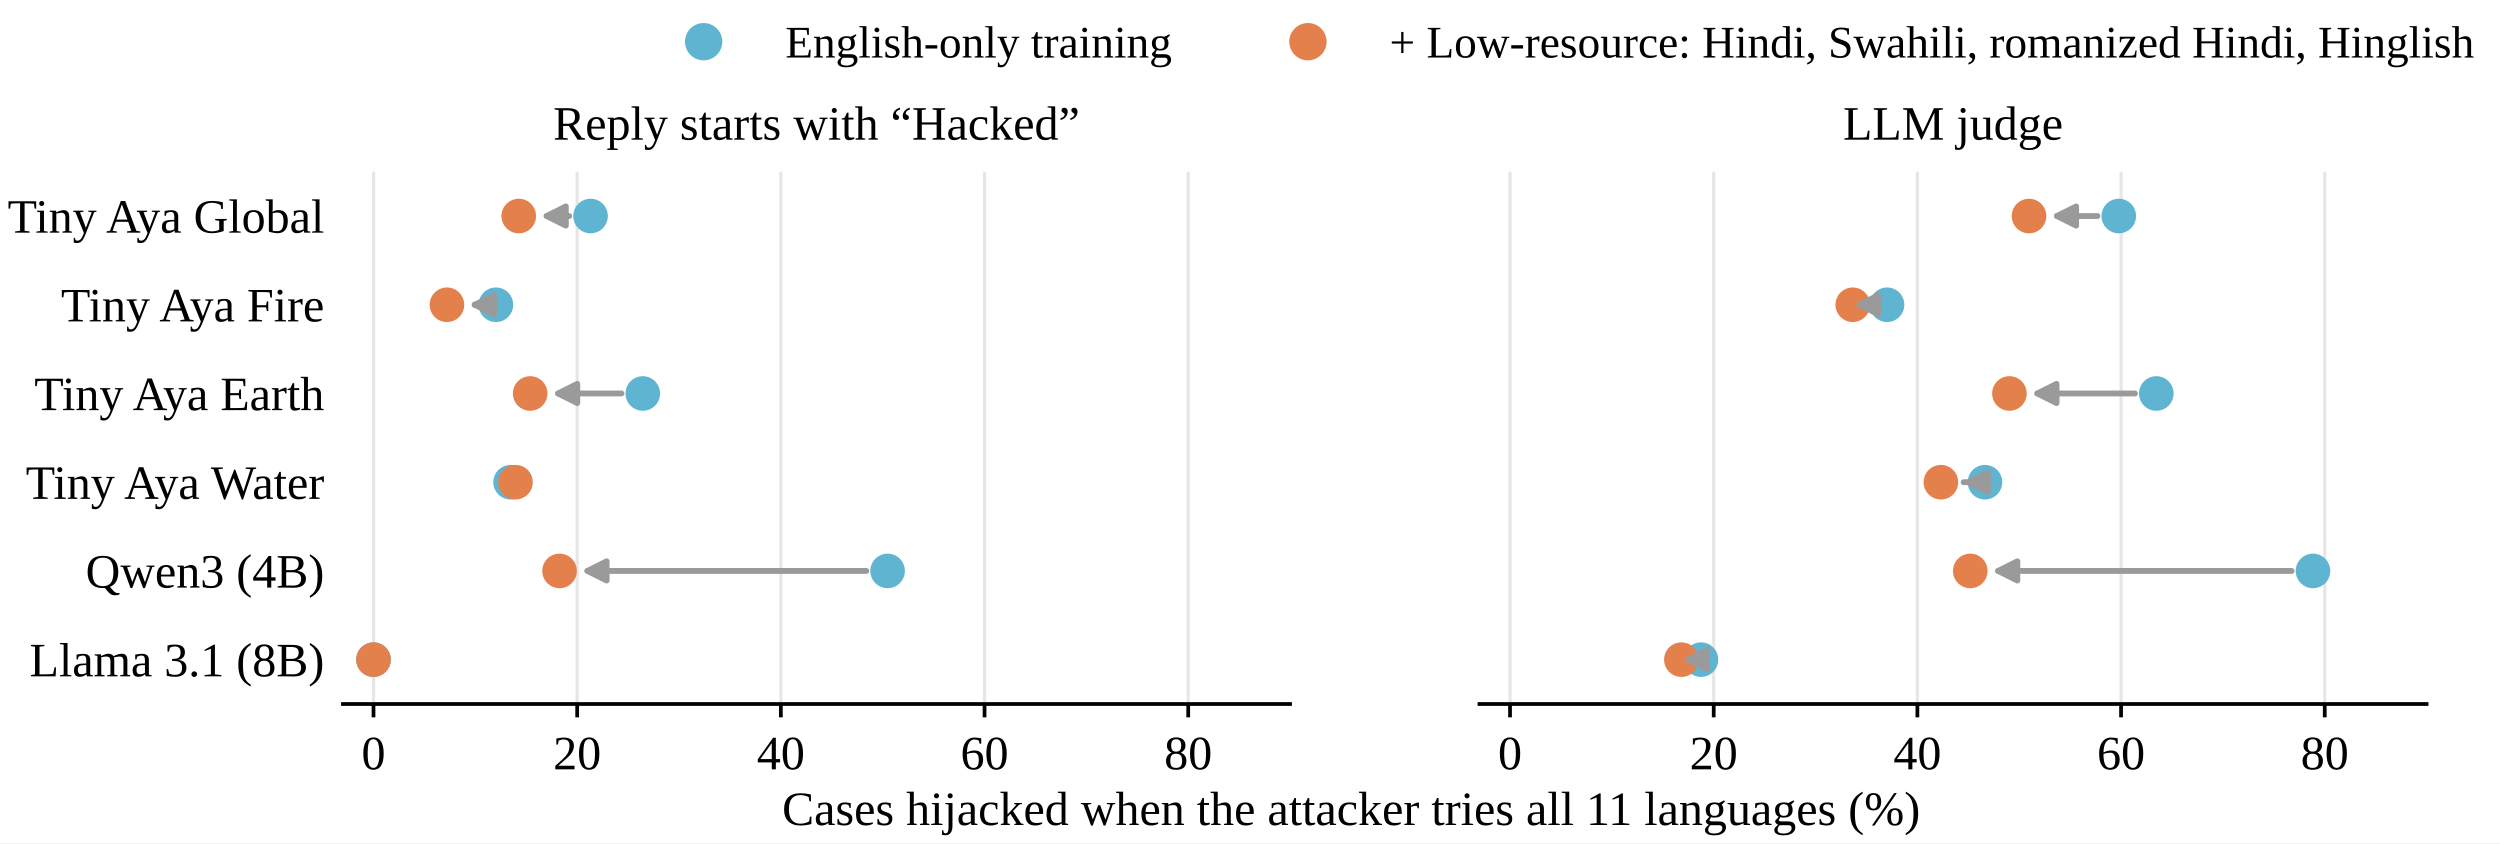
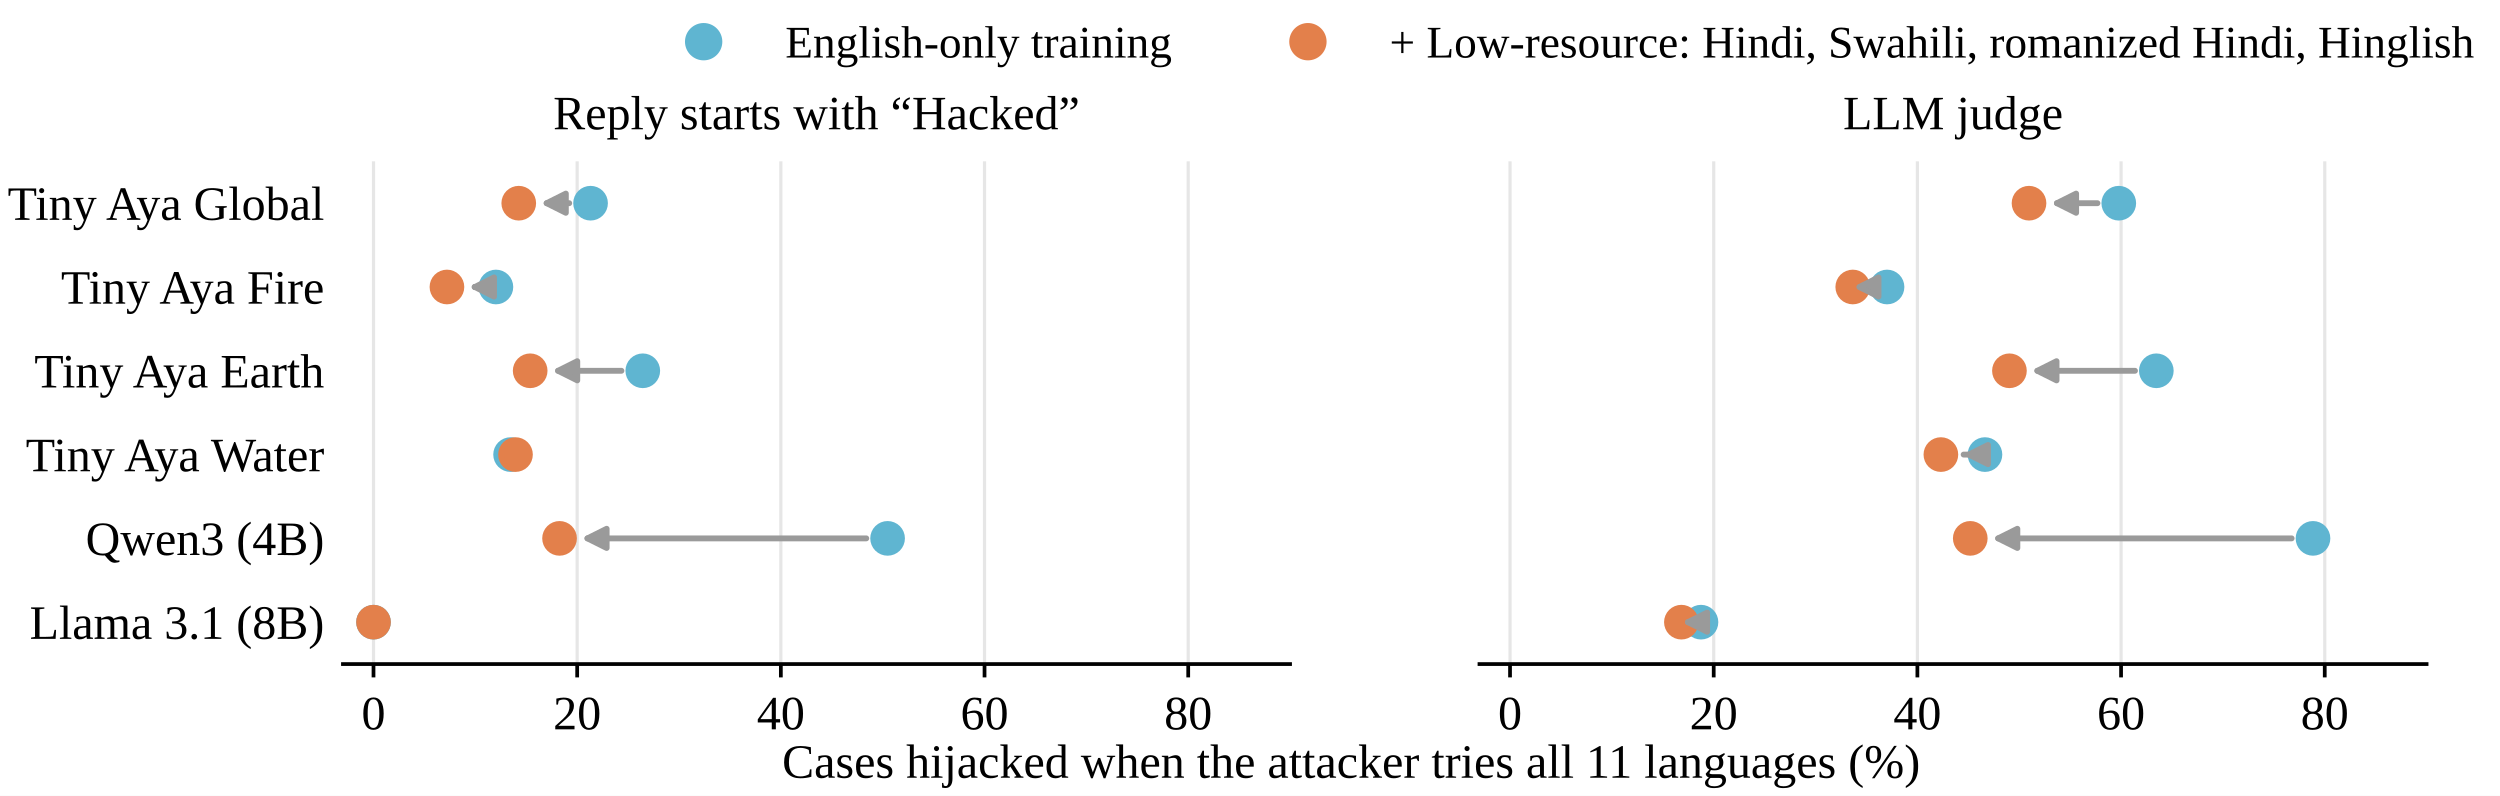
- <svg xmlns="http://www.w3.org/2000/svg" xmlns:xlink="http://www.w3.org/1999/xlink" width="468.652pt" height="158.038pt" viewBox="0 0 468.652 158.038" version="1.1">
+ <svg xmlns="http://www.w3.org/2000/svg" xmlns:xlink="http://www.w3.org/1999/xlink" width="468.652pt" height="149.182pt" viewBox="0 0 468.652 149.182" version="1.1">
  <defs>
    <style type="text/css">*{stroke-linejoin: round; stroke-linecap: butt}</style>
  </defs>
  <g id="figure_1">
    <g id="patch_1">
-       <path d="M 0 158.038  L 468.652 158.038  L 468.652 0  L 0 0  z " style="fill: #ffffff" />
+       <path d="M 0 149.182  L 468.652 149.182  L 468.652 0  L 0 0  z " style="fill: #ffffff" />
    </g>
    <g id="axes_1">
      <g id="patch_2">
-         <path d="M 64.289 131.974  L 241.835 131.974  L 241.835 32.182  L 64.289 32.182  z " style="fill: #ffffff" />
+         <path d="M 64.289 124.486  L 241.835 124.486  L 241.835 30.238  L 64.289 30.238  z " style="fill: #ffffff" />
      </g>
      <g id="matplotlib.axis_1">
        <g id="xtick_1">
          <g id="line2d_1">
-             <path d="M 70.017 131.974  L 70.017 32.182  " clip-path="url(#pb6081de571)" style="fill: none; stroke: #e6e6e6; stroke-width: 0.6; stroke-linecap: square" />
+             <path d="M 70.017 124.486  L 70.017 30.238  " clip-path="url(#p30574497c9)" style="fill: none; stroke: #e6e6e6; stroke-width: 0.6; stroke-linecap: square" />
          </g>
          <g id="line2d_2">
            <defs>
-               <path id="m294ddb8223" d="M 0 0  L 0 2.5  " style="stroke: #000000; stroke-width: 0.7" />
+               <path id="md8ab0658d4" d="M 0 0  L 0 2.5  " style="stroke: #000000; stroke-width: 0.7" />
            </defs>
            <g>
-               <use xlink:href="#m294ddb8223" x="70.017" y="131.974" style="stroke: #000000; stroke-width: 0.7" />
+               <use xlink:href="#md8ab0658d4" x="70.017" y="124.486" style="stroke: #000000; stroke-width: 0.7" />
            </g>
          </g>
          <g id="text_1">
-             <text style="font-size: 9px; font-family: 'Times New Roman', 'STIXGeneral', 'DejaVu Serif', serif; text-anchor: middle" x="70.017" y="144.214" transform="rotate(-0 70.01665 144.2142)">0</text>
+             <text style="font-size: 9px; font-family: 'Times New Roman', 'STIXGeneral', 'DejaVu Serif', serif; text-anchor: middle" x="70.017" y="136.726" transform="rotate(-0 70.01665 136.7262)">0</text>
          </g>
        </g>
        <g id="xtick_2">
          <g id="line2d_3">
-             <path d="M 108.198 131.974  L 108.198 32.182  " clip-path="url(#pb6081de571)" style="fill: none; stroke: #e6e6e6; stroke-width: 0.6; stroke-linecap: square" />
+             <path d="M 108.198 124.486  L 108.198 30.238  " clip-path="url(#p30574497c9)" style="fill: none; stroke: #e6e6e6; stroke-width: 0.6; stroke-linecap: square" />
          </g>
          <g id="line2d_4">
            <g>
-               <use xlink:href="#m294ddb8223" x="108.198" y="131.974" style="stroke: #000000; stroke-width: 0.7" />
+               <use xlink:href="#md8ab0658d4" x="108.198" y="124.486" style="stroke: #000000; stroke-width: 0.7" />
            </g>
          </g>
          <g id="text_2">
-             <text style="font-size: 9px; font-family: 'Times New Roman', 'STIXGeneral', 'DejaVu Serif', serif; text-anchor: middle" x="108.198" y="144.214" transform="rotate(-0 108.1985 144.2142)">20</text>
+             <text style="font-size: 9px; font-family: 'Times New Roman', 'STIXGeneral', 'DejaVu Serif', serif; text-anchor: middle" x="108.198" y="136.726" transform="rotate(-0 108.1985 136.7262)">20</text>
          </g>
        </g>
        <g id="xtick_3">
          <g id="line2d_5">
-             <path d="M 146.38 131.974  L 146.38 32.182  " clip-path="url(#pb6081de571)" style="fill: none; stroke: #e6e6e6; stroke-width: 0.6; stroke-linecap: square" />
+             <path d="M 146.38 124.486  L 146.38 30.238  " clip-path="url(#p30574497c9)" style="fill: none; stroke: #e6e6e6; stroke-width: 0.6; stroke-linecap: square" />
          </g>
          <g id="line2d_6">
            <g>
-               <use xlink:href="#m294ddb8223" x="146.38" y="131.974" style="stroke: #000000; stroke-width: 0.7" />
+               <use xlink:href="#md8ab0658d4" x="146.38" y="124.486" style="stroke: #000000; stroke-width: 0.7" />
            </g>
          </g>
          <g id="text_3">
-             <text style="font-size: 9px; font-family: 'Times New Roman', 'STIXGeneral', 'DejaVu Serif', serif; text-anchor: middle" x="146.38" y="144.214" transform="rotate(-0 146.3803 144.2142)">40</text>
+             <text style="font-size: 9px; font-family: 'Times New Roman', 'STIXGeneral', 'DejaVu Serif', serif; text-anchor: middle" x="146.38" y="136.726" transform="rotate(-0 146.3803 136.7262)">40</text>
          </g>
        </g>
        <g id="xtick_4">
          <g id="line2d_7">
-             <path d="M 184.562 131.974  L 184.562 32.182  " clip-path="url(#pb6081de571)" style="fill: none; stroke: #e6e6e6; stroke-width: 0.6; stroke-linecap: square" />
+             <path d="M 184.562 124.486  L 184.562 30.238  " clip-path="url(#p30574497c9)" style="fill: none; stroke: #e6e6e6; stroke-width: 0.6; stroke-linecap: square" />
          </g>
          <g id="line2d_8">
            <g>
-               <use xlink:href="#m294ddb8223" x="184.562" y="131.974" style="stroke: #000000; stroke-width: 0.7" />
+               <use xlink:href="#md8ab0658d4" x="184.562" y="124.486" style="stroke: #000000; stroke-width: 0.7" />
            </g>
          </g>
          <g id="text_4">
-             <text style="font-size: 9px; font-family: 'Times New Roman', 'STIXGeneral', 'DejaVu Serif', serif; text-anchor: middle" x="184.562" y="144.214" transform="rotate(-0 184.5621 144.2142)">60</text>
+             <text style="font-size: 9px; font-family: 'Times New Roman', 'STIXGeneral', 'DejaVu Serif', serif; text-anchor: middle" x="184.562" y="136.726" transform="rotate(-0 184.5621 136.7262)">60</text>
          </g>
        </g>
        <g id="xtick_5">
          <g id="line2d_9">
-             <path d="M 222.744 131.974  L 222.744 32.182  " clip-path="url(#pb6081de571)" style="fill: none; stroke: #e6e6e6; stroke-width: 0.6; stroke-linecap: square" />
+             <path d="M 222.744 124.486  L 222.744 30.238  " clip-path="url(#p30574497c9)" style="fill: none; stroke: #e6e6e6; stroke-width: 0.6; stroke-linecap: square" />
          </g>
          <g id="line2d_10">
            <g>
-               <use xlink:href="#m294ddb8223" x="222.744" y="131.974" style="stroke: #000000; stroke-width: 0.7" />
+               <use xlink:href="#md8ab0658d4" x="222.744" y="124.486" style="stroke: #000000; stroke-width: 0.7" />
            </g>
          </g>
          <g id="text_5">
-             <text style="font-size: 9px; font-family: 'Times New Roman', 'STIXGeneral', 'DejaVu Serif', serif; text-anchor: middle" x="222.744" y="144.214" transform="rotate(-0 222.7439 144.2142)">80</text>
+             <text style="font-size: 9px; font-family: 'Times New Roman', 'STIXGeneral', 'DejaVu Serif', serif; text-anchor: middle" x="222.744" y="136.726" transform="rotate(-0 222.7439 136.7262)">80</text>
          </g>
        </g>
      </g>
      <g id="matplotlib.axis_2">
        <g id="ytick_1">
          <g id="line2d_11" />
          <g id="text_6">
-             <text style="font-size: 9px; font-family: 'Times New Roman', 'STIXGeneral', 'DejaVu Serif', serif; text-anchor: end" x="60.789" y="43.623" transform="rotate(-0 60.78937 43.62269)">Tiny Aya Global</text>
+             <text style="font-size: 9px; font-family: 'Times New Roman', 'STIXGeneral', 'DejaVu Serif', serif; text-anchor: end" x="60.789" y="41.217" transform="rotate(-0 60.78937 41.21669)">Tiny Aya Global</text>
          </g>
        </g>
        <g id="ytick_2">
          <g id="line2d_12" />
          <g id="text_7">
-             <text style="font-size: 9px; font-family: 'Times New Roman', 'STIXGeneral', 'DejaVu Serif', serif; text-anchor: end" x="60.789" y="60.255" transform="rotate(-0 60.78937 60.25469)">Tiny Aya Fire</text>
+             <text style="font-size: 9px; font-family: 'Times New Roman', 'STIXGeneral', 'DejaVu Serif', serif; text-anchor: end" x="60.789" y="56.925" transform="rotate(-0 60.78937 56.92469)">Tiny Aya Fire</text>
          </g>
        </g>
        <g id="ytick_3">
          <g id="line2d_13" />
          <g id="text_8">
-             <text style="font-size: 9px; font-family: 'Times New Roman', 'STIXGeneral', 'DejaVu Serif', serif; text-anchor: end" x="60.789" y="76.887" transform="rotate(-0 60.78937 76.88669)">Tiny Aya Earth</text>
+             <text style="font-size: 9px; font-family: 'Times New Roman', 'STIXGeneral', 'DejaVu Serif', serif; text-anchor: end" x="60.789" y="72.633" transform="rotate(-0 60.78937 72.63269)">Tiny Aya Earth</text>
          </g>
        </g>
        <g id="ytick_4">
          <g id="line2d_14" />
          <g id="text_9">
-             <text style="font-size: 9px; font-family: 'Times New Roman', 'STIXGeneral', 'DejaVu Serif', serif; text-anchor: end" x="60.789" y="93.519" transform="rotate(-0 60.78937 93.51869)">Tiny Aya Water</text>
+             <text style="font-size: 9px; font-family: 'Times New Roman', 'STIXGeneral', 'DejaVu Serif', serif; text-anchor: end" x="60.789" y="88.341" transform="rotate(-0 60.78937 88.34069)">Tiny Aya Water</text>
          </g>
        </g>
        <g id="ytick_5">
          <g id="line2d_15" />
          <g id="text_10">
-             <text style="font-size: 9px; font-family: 'Times New Roman', 'STIXGeneral', 'DejaVu Serif', serif; text-anchor: end" x="60.789" y="110.151" transform="rotate(-0 60.78937 110.1507)">Qwen3 (4B)</text>
+             <text style="font-size: 9px; font-family: 'Times New Roman', 'STIXGeneral', 'DejaVu Serif', serif; text-anchor: end" x="60.789" y="104.049" transform="rotate(-0 60.78937 104.0487)">Qwen3 (4B)</text>
          </g>
        </g>
        <g id="ytick_6">
          <g id="line2d_16" />
          <g id="text_11">
-             <text style="font-size: 9px; font-family: 'Times New Roman', 'STIXGeneral', 'DejaVu Serif', serif; text-anchor: end" x="60.789" y="126.783" transform="rotate(-0 60.78937 126.7827)">Llama 3.1 (8B)</text>
+             <text style="font-size: 9px; font-family: 'Times New Roman', 'STIXGeneral', 'DejaVu Serif', serif; text-anchor: end" x="60.789" y="119.757" transform="rotate(-0 60.78937 119.7567)">Llama 3.1 (8B)</text>
          </g>
        </g>
      </g>
      <g id="line2d_17">
        <defs>
-           <path id="m8a913fbdfe" d="M 0 2.75  C 0.729 2.75 1.429 2.46 1.945 1.945  C 2.46 1.429 2.75 0.729 2.75 0  C 2.75 -0.729 2.46 -1.429 1.945 -1.945  C 1.429 -2.46 0.729 -2.75 0 -2.75  C -0.729 -2.75 -1.429 -2.46 -1.945 -1.945  C -2.46 -1.429 -2.75 -0.729 -2.75 0  C -2.75 0.729 -2.46 1.429 -1.945 1.945  C -1.429 2.46 -0.729 2.75 0 2.75  z " style="stroke: #5fb5d1" />
+           <path id="m51b7333b5e" d="M 0 2.75  C 0.729 2.75 1.429 2.46 1.945 1.945  C 2.46 1.429 2.75 0.729 2.75 0  C 2.75 -0.729 2.46 -1.429 1.945 -1.945  C 1.429 -2.46 0.729 -2.75 0 -2.75  C -0.729 -2.75 -1.429 -2.46 -1.945 -1.945  C -2.46 -1.429 -2.75 -0.729 -2.75 0  C -2.75 0.729 -2.46 1.429 -1.945 1.945  C -1.429 2.46 -0.729 2.75 0 2.75  z " style="stroke: #5fb5d1" />
        </defs>
-         <g clip-path="url(#pb6081de571)">
-           <use xlink:href="#m8a913fbdfe" x="110.707" y="40.498" style="fill: #5fb5d1; stroke: #5fb5d1" />
+         <g clip-path="url(#p30574497c9)">
+           <use xlink:href="#m51b7333b5e" x="110.707" y="38.092" style="fill: #5fb5d1; stroke: #5fb5d1" />
        </g>
      </g>
      <g id="line2d_18">
        <defs>
-           <path id="m84c088eef0" d="M 0 2.75  C 0.729 2.75 1.429 2.46 1.945 1.945  C 2.46 1.429 2.75 0.729 2.75 0  C 2.75 -0.729 2.46 -1.429 1.945 -1.945  C 1.429 -2.46 0.729 -2.75 0 -2.75  C -0.729 -2.75 -1.429 -2.46 -1.945 -1.945  C -2.46 -1.429 -2.75 -0.729 -2.75 0  C -2.75 0.729 -2.46 1.429 -1.945 1.945  C -1.429 2.46 -0.729 2.75 0 2.75  z " style="stroke: #e3804b" />
+           <path id="mec061b2d7b" d="M 0 2.75  C 0.729 2.75 1.429 2.46 1.945 1.945  C 2.46 1.429 2.75 0.729 2.75 0  C 2.75 -0.729 2.46 -1.429 1.945 -1.945  C 1.429 -2.46 0.729 -2.75 0 -2.75  C -0.729 -2.75 -1.429 -2.46 -1.945 -1.945  C -2.46 -1.429 -2.75 -0.729 -2.75 0  C -2.75 0.729 -2.46 1.429 -1.945 1.945  C -1.429 2.46 -0.729 2.75 0 2.75  z " style="stroke: #e3804b" />
        </defs>
-         <g clip-path="url(#pb6081de571)">
-           <use xlink:href="#m84c088eef0" x="97.246" y="40.498" style="fill: #e3804b; stroke: #e3804b" />
+         <g clip-path="url(#p30574497c9)">
+           <use xlink:href="#mec061b2d7b" x="97.246" y="38.092" style="fill: #e3804b; stroke: #e3804b" />
        </g>
      </g>
      <g id="line2d_19">
-         <g clip-path="url(#pb6081de571)">
-           <use xlink:href="#m8a913fbdfe" x="92.962" y="57.13" style="fill: #5fb5d1; stroke: #5fb5d1" />
+         <g clip-path="url(#p30574497c9)">
+           <use xlink:href="#m51b7333b5e" x="92.962" y="53.8" style="fill: #5fb5d1; stroke: #5fb5d1" />
        </g>
      </g>
      <g id="line2d_20">
-         <g clip-path="url(#pb6081de571)">
-           <use xlink:href="#m84c088eef0" x="83.784" y="57.13" style="fill: #e3804b; stroke: #e3804b" />
+         <g clip-path="url(#p30574497c9)">
+           <use xlink:href="#mec061b2d7b" x="83.784" y="53.8" style="fill: #e3804b; stroke: #e3804b" />
        </g>
      </g>
      <g id="line2d_21">
-         <g clip-path="url(#pb6081de571)">
-           <use xlink:href="#m8a913fbdfe" x="120.497" y="73.762" style="fill: #5fb5d1; stroke: #5fb5d1" />
+         <g clip-path="url(#p30574497c9)">
+           <use xlink:href="#m51b7333b5e" x="120.497" y="69.508" style="fill: #5fb5d1; stroke: #5fb5d1" />
        </g>
      </g>
      <g id="line2d_22">
-         <g clip-path="url(#pb6081de571)">
-           <use xlink:href="#m84c088eef0" x="99.387" y="73.762" style="fill: #e3804b; stroke: #e3804b" />
+         <g clip-path="url(#p30574497c9)">
+           <use xlink:href="#mec061b2d7b" x="99.387" y="69.508" style="fill: #e3804b; stroke: #e3804b" />
        </g>
      </g>
      <g id="line2d_23">
-         <g clip-path="url(#pb6081de571)">
-           <use xlink:href="#m8a913fbdfe" x="95.716" y="90.394" style="fill: #5fb5d1; stroke: #5fb5d1" />
+         <g clip-path="url(#p30574497c9)">
+           <use xlink:href="#m51b7333b5e" x="95.716" y="85.216" style="fill: #5fb5d1; stroke: #5fb5d1" />
        </g>
      </g>
      <g id="line2d_24">
-         <g clip-path="url(#pb6081de571)">
-           <use xlink:href="#m84c088eef0" x="96.634" y="90.394" style="fill: #e3804b; stroke: #e3804b" />
+         <g clip-path="url(#p30574497c9)">
+           <use xlink:href="#mec061b2d7b" x="96.634" y="85.216" style="fill: #e3804b; stroke: #e3804b" />
        </g>
      </g>
      <g id="line2d_25">
-         <g clip-path="url(#pb6081de571)">
-           <use xlink:href="#m8a913fbdfe" x="166.389" y="107.026" style="fill: #5fb5d1; stroke: #5fb5d1" />
+         <g clip-path="url(#p30574497c9)">
+           <use xlink:href="#m51b7333b5e" x="166.389" y="100.924" style="fill: #5fb5d1; stroke: #5fb5d1" />
        </g>
      </g>
      <g id="line2d_26">
-         <g clip-path="url(#pb6081de571)">
-           <use xlink:href="#m84c088eef0" x="104.894" y="107.026" style="fill: #e3804b; stroke: #e3804b" />
+         <g clip-path="url(#p30574497c9)">
+           <use xlink:href="#mec061b2d7b" x="104.894" y="100.924" style="fill: #e3804b; stroke: #e3804b" />
        </g>
      </g>
      <g id="line2d_27">
-         <g clip-path="url(#pb6081de571)">
-           <use xlink:href="#m8a913fbdfe" x="70.017" y="123.658" style="fill: #5fb5d1; stroke: #5fb5d1" />
+         <g clip-path="url(#p30574497c9)">
+           <use xlink:href="#m51b7333b5e" x="70.017" y="116.632" style="fill: #5fb5d1; stroke: #5fb5d1" />
        </g>
      </g>
      <g id="line2d_28">
-         <g clip-path="url(#pb6081de571)">
-           <use xlink:href="#m84c088eef0" x="70.017" y="123.658" style="fill: #e3804b; stroke: #e3804b" />
+         <g clip-path="url(#p30574497c9)">
+           <use xlink:href="#mec061b2d7b" x="70.017" y="116.632" style="fill: #e3804b; stroke: #e3804b" />
        </g>
      </g>
      <g id="patch_3">
-         <path d="M 64.289 131.974  L 241.835 131.974  " style="fill: none; stroke: #000000; stroke-width: 0.7; stroke-linejoin: miter; stroke-linecap: square" />
+         <path d="M 64.289 124.486  L 241.835 124.486  " style="fill: none; stroke: #000000; stroke-width: 0.7; stroke-linejoin: miter; stroke-linecap: square" />
      </g>
      <g id="patch_4">
-         <path d="M 106.708 40.498  Q 103.975 40.498 102.472 40.498  " style="fill: none; stroke: #9a9a9a; stroke-width: 1.1; stroke-linecap: round" />
-         <path d="M 106.072 42.298  L 102.472 40.498  L 106.072 38.698  z " style="fill: #9a9a9a; stroke: #9a9a9a; stroke-width: 1.1; stroke-linecap: round" />
+         <path d="M 106.708 38.092  Q 103.975 38.092 102.472 38.092  " style="fill: none; stroke: #9a9a9a; stroke-width: 1.1; stroke-linecap: round" />
+         <path d="M 106.072 39.892  L 102.472 38.092  L 106.072 36.292  z " style="fill: #9a9a9a; stroke: #9a9a9a; stroke-width: 1.1; stroke-linecap: round" />
      </g>
      <g id="patch_5">
-         <path d="M 88.96 57.13  Q 88.373 57.13 89.015 57.13  " style="fill: none; stroke: #9a9a9a; stroke-width: 1.1; stroke-linecap: round" />
-         <path d="M 92.615 58.93  L 89.015 57.13  L 92.615 55.33  z " style="fill: #9a9a9a; stroke: #9a9a9a; stroke-width: 1.1; stroke-linecap: round" />
+         <path d="M 88.96 53.8  Q 88.373 53.8 89.015 53.8  " style="fill: none; stroke: #9a9a9a; stroke-width: 1.1; stroke-linecap: round" />
+         <path d="M 92.615 55.6  L 89.015 53.8  L 92.615 52  z " style="fill: #9a9a9a; stroke: #9a9a9a; stroke-width: 1.1; stroke-linecap: round" />
      </g>
      <g id="patch_6">
-         <path d="M 116.495 73.762  Q 109.94 73.762 104.614 73.762  " style="fill: none; stroke: #9a9a9a; stroke-width: 1.1; stroke-linecap: round" />
-         <path d="M 108.214 75.562  L 104.614 73.762  L 108.214 71.962  z " style="fill: #9a9a9a; stroke: #9a9a9a; stroke-width: 1.1; stroke-linecap: round" />
+         <path d="M 116.495 69.508  Q 109.94 69.508 104.614 69.508  " style="fill: none; stroke: #9a9a9a; stroke-width: 1.1; stroke-linecap: round" />
+         <path d="M 108.214 71.308  L 104.614 69.508  L 108.214 67.708  z " style="fill: #9a9a9a; stroke: #9a9a9a; stroke-width: 1.1; stroke-linecap: round" />
      </g>
      <g id="patch_7">
-         <path d="M 162.392 107.026  Q 135.642 107.026 110.121 107.026  " style="fill: none; stroke: #9a9a9a; stroke-width: 1.1; stroke-linecap: round" />
-         <path d="M 113.721 108.826  L 110.121 107.026  L 113.721 105.226  z " style="fill: #9a9a9a; stroke: #9a9a9a; stroke-width: 1.1; stroke-linecap: round" />
+         <path d="M 162.392 100.924  Q 135.642 100.924 110.121 100.924  " style="fill: none; stroke: #9a9a9a; stroke-width: 1.1; stroke-linecap: round" />
+         <path d="M 113.721 102.724  L 110.121 100.924  L 113.721 99.124  z " style="fill: #9a9a9a; stroke: #9a9a9a; stroke-width: 1.1; stroke-linecap: round" />
      </g>
      <g id="text_12">
-         <text style="font-size: 9px; font-family: 'Times New Roman', 'STIXGeneral', 'DejaVu Serif', serif; text-anchor: middle" x="153.062" y="26.182" transform="rotate(-0 153.0621 26.182)">Reply starts with “Hacked”</text>
+         <text style="font-size: 9px; font-family: 'Times New Roman', 'STIXGeneral', 'DejaVu Serif', serif; text-anchor: middle" x="153.062" y="24.238" transform="rotate(-0 153.0621 24.238)">Reply starts with “Hacked”</text>
      </g>
    </g>
    <g id="axes_2">
      <g id="patch_8">
-         <path d="M 277.344 131.974  L 454.889 131.974  L 454.889 32.182  L 277.344 32.182  z " style="fill: #ffffff" />
+         <path d="M 277.344 124.486  L 454.889 124.486  L 454.889 30.238  L 277.344 30.238  z " style="fill: #ffffff" />
      </g>
      <g id="matplotlib.axis_3">
        <g id="xtick_6">
          <g id="line2d_29">
-             <path d="M 283.071 131.974  L 283.071 32.182  " clip-path="url(#pe3b0f6a9cf)" style="fill: none; stroke: #e6e6e6; stroke-width: 0.6; stroke-linecap: square" />
+             <path d="M 283.071 124.486  L 283.071 30.238  " clip-path="url(#p4513a3d766)" style="fill: none; stroke: #e6e6e6; stroke-width: 0.6; stroke-linecap: square" />
          </g>
          <g id="line2d_30">
            <g>
-               <use xlink:href="#m294ddb8223" x="283.071" y="131.974" style="stroke: #000000; stroke-width: 0.7" />
+               <use xlink:href="#md8ab0658d4" x="283.071" y="124.486" style="stroke: #000000; stroke-width: 0.7" />
            </g>
          </g>
          <g id="text_13">
-             <text style="font-size: 9px; font-family: 'Times New Roman', 'STIXGeneral', 'DejaVu Serif', serif; text-anchor: middle" x="283.071" y="144.214" transform="rotate(-0 283.0712 144.2142)">0</text>
+             <text style="font-size: 9px; font-family: 'Times New Roman', 'STIXGeneral', 'DejaVu Serif', serif; text-anchor: middle" x="283.071" y="136.726" transform="rotate(-0 283.0712 136.7262)">0</text>
          </g>
        </g>
        <g id="xtick_7">
          <g id="line2d_31">
-             <path d="M 321.253 131.974  L 321.253 32.182  " clip-path="url(#pe3b0f6a9cf)" style="fill: none; stroke: #e6e6e6; stroke-width: 0.6; stroke-linecap: square" />
+             <path d="M 321.253 124.486  L 321.253 30.238  " clip-path="url(#p4513a3d766)" style="fill: none; stroke: #e6e6e6; stroke-width: 0.6; stroke-linecap: square" />
          </g>
          <g id="line2d_32">
            <g>
-               <use xlink:href="#m294ddb8223" x="321.253" y="131.974" style="stroke: #000000; stroke-width: 0.7" />
+               <use xlink:href="#md8ab0658d4" x="321.253" y="124.486" style="stroke: #000000; stroke-width: 0.7" />
            </g>
          </g>
          <g id="text_14">
-             <text style="font-size: 9px; font-family: 'Times New Roman', 'STIXGeneral', 'DejaVu Serif', serif; text-anchor: middle" x="321.253" y="144.214" transform="rotate(-0 321.253 144.2142)">20</text>
+             <text style="font-size: 9px; font-family: 'Times New Roman', 'STIXGeneral', 'DejaVu Serif', serif; text-anchor: middle" x="321.253" y="136.726" transform="rotate(-0 321.253 136.7262)">20</text>
          </g>
        </g>
        <g id="xtick_8">
          <g id="line2d_33">
-             <path d="M 359.435 131.974  L 359.435 32.182  " clip-path="url(#pe3b0f6a9cf)" style="fill: none; stroke: #e6e6e6; stroke-width: 0.6; stroke-linecap: square" />
+             <path d="M 359.435 124.486  L 359.435 30.238  " clip-path="url(#p4513a3d766)" style="fill: none; stroke: #e6e6e6; stroke-width: 0.6; stroke-linecap: square" />
          </g>
          <g id="line2d_34">
            <g>
-               <use xlink:href="#m294ddb8223" x="359.435" y="131.974" style="stroke: #000000; stroke-width: 0.7" />
+               <use xlink:href="#md8ab0658d4" x="359.435" y="124.486" style="stroke: #000000; stroke-width: 0.7" />
            </g>
          </g>
          <g id="text_15">
-             <text style="font-size: 9px; font-family: 'Times New Roman', 'STIXGeneral', 'DejaVu Serif', serif; text-anchor: middle" x="359.435" y="144.214" transform="rotate(-0 359.4348 144.2142)">40</text>
+             <text style="font-size: 9px; font-family: 'Times New Roman', 'STIXGeneral', 'DejaVu Serif', serif; text-anchor: middle" x="359.435" y="136.726" transform="rotate(-0 359.4348 136.7262)">40</text>
          </g>
        </g>
        <g id="xtick_9">
          <g id="line2d_35">
-             <path d="M 397.617 131.974  L 397.617 32.182  " clip-path="url(#pe3b0f6a9cf)" style="fill: none; stroke: #e6e6e6; stroke-width: 0.6; stroke-linecap: square" />
+             <path d="M 397.617 124.486  L 397.617 30.238  " clip-path="url(#p4513a3d766)" style="fill: none; stroke: #e6e6e6; stroke-width: 0.6; stroke-linecap: square" />
          </g>
          <g id="line2d_36">
            <g>
-               <use xlink:href="#m294ddb8223" x="397.617" y="131.974" style="stroke: #000000; stroke-width: 0.7" />
+               <use xlink:href="#md8ab0658d4" x="397.617" y="124.486" style="stroke: #000000; stroke-width: 0.7" />
            </g>
          </g>
          <g id="text_16">
-             <text style="font-size: 9px; font-family: 'Times New Roman', 'STIXGeneral', 'DejaVu Serif', serif; text-anchor: middle" x="397.617" y="144.214" transform="rotate(-0 397.6166 144.2142)">60</text>
+             <text style="font-size: 9px; font-family: 'Times New Roman', 'STIXGeneral', 'DejaVu Serif', serif; text-anchor: middle" x="397.617" y="136.726" transform="rotate(-0 397.6166 136.7262)">60</text>
          </g>
        </g>
        <g id="xtick_10">
          <g id="line2d_37">
-             <path d="M 435.798 131.974  L 435.798 32.182  " clip-path="url(#pe3b0f6a9cf)" style="fill: none; stroke: #e6e6e6; stroke-width: 0.6; stroke-linecap: square" />
+             <path d="M 435.798 124.486  L 435.798 30.238  " clip-path="url(#p4513a3d766)" style="fill: none; stroke: #e6e6e6; stroke-width: 0.6; stroke-linecap: square" />
          </g>
          <g id="line2d_38">
            <g>
-               <use xlink:href="#m294ddb8223" x="435.798" y="131.974" style="stroke: #000000; stroke-width: 0.7" />
+               <use xlink:href="#md8ab0658d4" x="435.798" y="124.486" style="stroke: #000000; stroke-width: 0.7" />
            </g>
          </g>
          <g id="text_17">
-             <text style="font-size: 9px; font-family: 'Times New Roman', 'STIXGeneral', 'DejaVu Serif', serif; text-anchor: middle" x="435.798" y="144.214" transform="rotate(-0 435.7985 144.2142)">80</text>
+             <text style="font-size: 9px; font-family: 'Times New Roman', 'STIXGeneral', 'DejaVu Serif', serif; text-anchor: middle" x="435.798" y="136.726" transform="rotate(-0 435.7985 136.7262)">80</text>
          </g>
        </g>
      </g>
      <g id="matplotlib.axis_4">
        <g id="ytick_7">
          <g id="line2d_39" />
        </g>
        <g id="ytick_8">
          <g id="line2d_40" />
        </g>
        <g id="ytick_9">
          <g id="line2d_41" />
        </g>
        <g id="ytick_10">
          <g id="line2d_42" />
        </g>
        <g id="ytick_11">
          <g id="line2d_43" />
        </g>
        <g id="ytick_12">
          <g id="line2d_44" />
        </g>
      </g>
      <g id="line2d_45">
-         <g clip-path="url(#pe3b0f6a9cf)">
-           <use xlink:href="#m8a913fbdfe" x="397.188" y="40.498" style="fill: #5fb5d1; stroke: #5fb5d1" />
+         <g clip-path="url(#p4513a3d766)">
+           <use xlink:href="#m51b7333b5e" x="397.188" y="38.092" style="fill: #5fb5d1; stroke: #5fb5d1" />
        </g>
      </g>
      <g id="line2d_46">
-         <g clip-path="url(#pe3b0f6a9cf)">
-           <use xlink:href="#m84c088eef0" x="380.361" y="40.498" style="fill: #e3804b; stroke: #e3804b" />
+         <g clip-path="url(#p4513a3d766)">
+           <use xlink:href="#mec061b2d7b" x="380.361" y="38.092" style="fill: #e3804b; stroke: #e3804b" />
        </g>
      </g>
      <g id="line2d_47">
-         <g clip-path="url(#pe3b0f6a9cf)">
-           <use xlink:href="#m8a913fbdfe" x="353.744" y="57.13" style="fill: #5fb5d1; stroke: #5fb5d1" />
+         <g clip-path="url(#p4513a3d766)">
+           <use xlink:href="#m51b7333b5e" x="353.744" y="53.8" style="fill: #5fb5d1; stroke: #5fb5d1" />
        </g>
      </g>
      <g id="line2d_48">
-         <g clip-path="url(#pe3b0f6a9cf)">
-           <use xlink:href="#m84c088eef0" x="347.319" y="57.13" style="fill: #e3804b; stroke: #e3804b" />
+         <g clip-path="url(#p4513a3d766)">
+           <use xlink:href="#mec061b2d7b" x="347.319" y="53.8" style="fill: #e3804b; stroke: #e3804b" />
        </g>
      </g>
      <g id="line2d_49">
-         <g clip-path="url(#pe3b0f6a9cf)">
-           <use xlink:href="#m8a913fbdfe" x="404.225" y="73.762" style="fill: #5fb5d1; stroke: #5fb5d1" />
+         <g clip-path="url(#p4513a3d766)">
+           <use xlink:href="#m51b7333b5e" x="404.225" y="69.508" style="fill: #5fb5d1; stroke: #5fb5d1" />
        </g>
      </g>
      <g id="line2d_50">
-         <g clip-path="url(#pe3b0f6a9cf)">
-           <use xlink:href="#m84c088eef0" x="376.69" y="73.762" style="fill: #e3804b; stroke: #e3804b" />
+         <g clip-path="url(#p4513a3d766)">
+           <use xlink:href="#mec061b2d7b" x="376.69" y="69.508" style="fill: #e3804b; stroke: #e3804b" />
        </g>
      </g>
      <g id="line2d_51">
-         <g clip-path="url(#pe3b0f6a9cf)">
-           <use xlink:href="#m8a913fbdfe" x="372.101" y="90.394" style="fill: #5fb5d1; stroke: #5fb5d1" />
+         <g clip-path="url(#p4513a3d766)">
+           <use xlink:href="#m51b7333b5e" x="372.101" y="85.216" style="fill: #5fb5d1; stroke: #5fb5d1" />
        </g>
      </g>
      <g id="line2d_52">
-         <g clip-path="url(#pe3b0f6a9cf)">
-           <use xlink:href="#m84c088eef0" x="363.84" y="90.394" style="fill: #e3804b; stroke: #e3804b" />
+         <g clip-path="url(#p4513a3d766)">
+           <use xlink:href="#mec061b2d7b" x="363.84" y="85.216" style="fill: #e3804b; stroke: #e3804b" />
        </g>
      </g>
      <g id="line2d_53">
-         <g clip-path="url(#pe3b0f6a9cf)">
-           <use xlink:href="#m8a913fbdfe" x="433.596" y="107.026" style="fill: #5fb5d1; stroke: #5fb5d1" />
+         <g clip-path="url(#p4513a3d766)">
+           <use xlink:href="#m51b7333b5e" x="433.596" y="100.924" style="fill: #5fb5d1; stroke: #5fb5d1" />
        </g>
      </g>
      <g id="line2d_54">
-         <g clip-path="url(#pe3b0f6a9cf)">
-           <use xlink:href="#m84c088eef0" x="369.347" y="107.026" style="fill: #e3804b; stroke: #e3804b" />
+         <g clip-path="url(#p4513a3d766)">
+           <use xlink:href="#mec061b2d7b" x="369.347" y="100.924" style="fill: #e3804b; stroke: #e3804b" />
        </g>
      </g>
      <g id="line2d_55">
-         <g clip-path="url(#pe3b0f6a9cf)">
-           <use xlink:href="#m8a913fbdfe" x="318.867" y="123.658" style="fill: #5fb5d1; stroke: #5fb5d1" />
+         <g clip-path="url(#p4513a3d766)">
+           <use xlink:href="#m51b7333b5e" x="318.867" y="116.632" style="fill: #5fb5d1; stroke: #5fb5d1" />
        </g>
      </g>
      <g id="line2d_56">
-         <g clip-path="url(#pe3b0f6a9cf)">
-           <use xlink:href="#m84c088eef0" x="315.195" y="123.658" style="fill: #e3804b; stroke: #e3804b" />
+         <g clip-path="url(#p4513a3d766)">
+           <use xlink:href="#mec061b2d7b" x="315.195" y="116.632" style="fill: #e3804b; stroke: #e3804b" />
        </g>
      </g>
      <g id="patch_9">
-         <path d="M 277.344 131.974  L 454.889 131.974  " style="fill: none; stroke: #000000; stroke-width: 0.7; stroke-linejoin: miter; stroke-linecap: square" />
+         <path d="M 277.344 124.486  L 454.889 124.486  " style="fill: none; stroke: #000000; stroke-width: 0.7; stroke-linejoin: miter; stroke-linecap: square" />
      </g>
      <g id="patch_10">
-         <path d="M 393.191 40.498  Q 388.776 40.498 385.591 40.498  " style="fill: none; stroke: #9a9a9a; stroke-width: 1.1; stroke-linecap: round" />
-         <path d="M 389.191 42.298  L 385.591 40.498  L 389.191 38.698  z " style="fill: #9a9a9a; stroke: #9a9a9a; stroke-width: 1.1; stroke-linecap: round" />
+         <path d="M 393.191 38.092  Q 388.776 38.092 385.591 38.092  " style="fill: none; stroke: #9a9a9a; stroke-width: 1.1; stroke-linecap: round" />
+         <path d="M 389.191 39.892  L 385.591 38.092  L 389.191 36.292  z " style="fill: #9a9a9a; stroke: #9a9a9a; stroke-width: 1.1; stroke-linecap: round" />
      </g>
      <g id="patch_11">
-         <path d="M 349.744 57.13  Q 348.532 57.13 348.549 57.13  " style="fill: none; stroke: #9a9a9a; stroke-width: 1.1; stroke-linecap: round" />
-         <path d="M 352.149 58.93  L 348.549 57.13  L 352.149 55.33  z " style="fill: #9a9a9a; stroke: #9a9a9a; stroke-width: 1.1; stroke-linecap: round" />
+         <path d="M 349.744 53.8  Q 348.532 53.8 348.549 53.8  " style="fill: none; stroke: #9a9a9a; stroke-width: 1.1; stroke-linecap: round" />
+         <path d="M 352.149 55.6  L 348.549 53.8  L 352.149 52  z " style="fill: #9a9a9a; stroke: #9a9a9a; stroke-width: 1.1; stroke-linecap: round" />
      </g>
      <g id="patch_12">
-         <path d="M 400.222 73.762  Q 390.457 73.762 381.921 73.762  " style="fill: none; stroke: #9a9a9a; stroke-width: 1.1; stroke-linecap: round" />
-         <path d="M 385.521 75.562  L 381.921 73.762  L 385.521 71.962  z " style="fill: #9a9a9a; stroke: #9a9a9a; stroke-width: 1.1; stroke-linecap: round" />
+         <path d="M 400.222 69.508  Q 390.457 69.508 381.921 69.508  " style="fill: none; stroke: #9a9a9a; stroke-width: 1.1; stroke-linecap: round" />
+         <path d="M 385.521 71.308  L 381.921 69.508  L 385.521 67.708  z " style="fill: #9a9a9a; stroke: #9a9a9a; stroke-width: 1.1; stroke-linecap: round" />
      </g>
      <g id="patch_13">
-         <path d="M 368.104 90.394  Q 367.973 90.394 369.071 90.394  " style="fill: none; stroke: #9a9a9a; stroke-width: 1.1; stroke-linecap: round" />
-         <path d="M 372.671 92.194  L 369.071 90.394  L 372.671 88.594  z " style="fill: #9a9a9a; stroke: #9a9a9a; stroke-width: 1.1; stroke-linecap: round" />
+         <path d="M 368.104 85.216  Q 367.973 85.216 369.071 85.216  " style="fill: none; stroke: #9a9a9a; stroke-width: 1.1; stroke-linecap: round" />
+         <path d="M 372.671 87.016  L 369.071 85.216  L 372.671 83.416  z " style="fill: #9a9a9a; stroke: #9a9a9a; stroke-width: 1.1; stroke-linecap: round" />
      </g>
      <g id="patch_14">
-         <path d="M 429.592 107.026  Q 401.468 107.026 374.574 107.026  " style="fill: none; stroke: #9a9a9a; stroke-width: 1.1; stroke-linecap: round" />
-         <path d="M 378.174 108.826  L 374.574 107.026  L 378.174 105.226  z " style="fill: #9a9a9a; stroke: #9a9a9a; stroke-width: 1.1; stroke-linecap: round" />
+         <path d="M 429.592 100.924  Q 401.468 100.924 374.574 100.924  " style="fill: none; stroke: #9a9a9a; stroke-width: 1.1; stroke-linecap: round" />
+         <path d="M 378.174 102.724  L 374.574 100.924  L 378.174 99.124  z " style="fill: #9a9a9a; stroke: #9a9a9a; stroke-width: 1.1; stroke-linecap: round" />
      </g>
      <g id="patch_15">
-         <path d="M 318.867 123.658  Q 317.031 123.658 316.425 123.658  " style="fill: none; stroke: #9a9a9a; stroke-width: 1.1; stroke-linecap: round" />
-         <path d="M 320.025 125.458  L 316.425 123.658  L 320.025 121.858  z " style="fill: #9a9a9a; stroke: #9a9a9a; stroke-width: 1.1; stroke-linecap: round" />
+         <path d="M 318.867 116.632  Q 317.031 116.632 316.425 116.632  " style="fill: none; stroke: #9a9a9a; stroke-width: 1.1; stroke-linecap: round" />
+         <path d="M 320.025 118.432  L 316.425 116.632  L 320.025 114.832  z " style="fill: #9a9a9a; stroke: #9a9a9a; stroke-width: 1.1; stroke-linecap: round" />
      </g>
      <g id="text_18">
-         <text style="font-size: 9px; font-family: 'Times New Roman', 'STIXGeneral', 'DejaVu Serif', serif; text-anchor: middle" x="366.117" y="26.182" transform="rotate(-0 366.1166 26.182)">LLM judge</text>
+         <text style="font-size: 9px; font-family: 'Times New Roman', 'STIXGeneral', 'DejaVu Serif', serif; text-anchor: middle" x="366.117" y="24.238" transform="rotate(-0 366.1166 24.238)">LLM judge</text>
      </g>
    </g>
    <g id="text_19">
-       <text style="font-size: 9px; font-family: 'Times New Roman', 'STIXGeneral', 'DejaVu Serif', serif; text-anchor: middle" x="253.289" y="154.656" transform="rotate(-0 253.2894 154.6556)">Cases hijacked when the attacker tries all 11 languages (%)</text>
+       <text style="font-size: 9px; font-family: 'Times New Roman', 'STIXGeneral', 'DejaVu Serif', serif; text-anchor: middle" x="253.289" y="145.8" transform="rotate(-0 253.2894 145.7996)">Cases hijacked when the attacker tries all 11 languages (%)</text>
    </g>
    <g id="legend_1">
      <g id="line2d_57">
        <defs>
-           <path id="m88b254dd68" d="M 0 3  C 0.796 3 1.559 2.684 2.121 2.121  C 2.684 1.559 3 0.796 3 0  C 3 -0.796 2.684 -1.559 2.121 -2.121  C 1.559 -2.684 0.796 -3 0 -3  C -0.796 -3 -1.559 -2.684 -2.121 -2.121  C -2.684 -1.559 -3 -0.796 -3 0  C -3 0.796 -2.684 1.559 -2.121 2.121  C -1.559 2.684 -0.796 3 0 3  z " style="stroke: #5fb5d1" />
+           <path id="m609730c51d" d="M 0 3  C 0.796 3 1.559 2.684 2.121 2.121  C 2.684 1.559 3 0.796 3 0  C 3 -0.796 2.684 -1.559 2.121 -2.121  C 1.559 -2.684 0.796 -3 0 -3  C -0.796 -3 -1.559 -2.684 -2.121 -2.121  C -2.684 -1.559 -3 -0.796 -3 0  C -3 0.796 -2.684 1.559 -2.121 2.121  C -1.559 2.684 -0.796 3 0 3  z " style="stroke: #5fb5d1" />
        </defs>
        <g>
-           <use xlink:href="#m88b254dd68" x="131.907" y="7.815" style="fill: #5fb5d1; stroke: #5fb5d1" />
+           <use xlink:href="#m609730c51d" x="131.907" y="7.815" style="fill: #5fb5d1; stroke: #5fb5d1" />
        </g>
      </g>
      <g id="text_20">
        <text style="font-size: 8.5px; font-family: 'Times New Roman', 'STIXGeneral', 'DejaVu Serif', serif; text-anchor: start" x="147.207" y="10.79" transform="rotate(-0 147.2068 10.79)">English-only training</text>
      </g>
      <g id="line2d_58">
        <defs>
-           <path id="m0fbb32840a" d="M 0 3  C 0.796 3 1.559 2.684 2.121 2.121  C 2.684 1.559 3 0.796 3 0  C 3 -0.796 2.684 -1.559 2.121 -2.121  C 1.559 -2.684 0.796 -3 0 -3  C -0.796 -3 -1.559 -2.684 -2.121 -2.121  C -2.684 -1.559 -3 -0.796 -3 0  C -3 0.796 -2.684 1.559 -2.121 2.121  C -1.559 2.684 -0.796 3 0 3  z " style="stroke: #e3804b" />
+           <path id="m645ef0b2c6" d="M 0 3  C 0.796 3 1.559 2.684 2.121 2.121  C 2.684 1.559 3 0.796 3 0  C 3 -0.796 2.684 -1.559 2.121 -2.121  C 1.559 -2.684 0.796 -3 0 -3  C -0.796 -3 -1.559 -2.684 -2.121 -2.121  C -2.684 -1.559 -3 -0.796 -3 0  C -3 0.796 -2.684 1.559 -2.121 2.121  C -1.559 2.684 -0.796 3 0 3  z " style="stroke: #e3804b" />
        </defs>
        <g>
-           <use xlink:href="#m0fbb32840a" x="245.184" y="7.815" style="fill: #e3804b; stroke: #e3804b" />
+           <use xlink:href="#m645ef0b2c6" x="245.184" y="7.815" style="fill: #e3804b; stroke: #e3804b" />
        </g>
      </g>
      <g id="text_21">
        <text style="font-size: 8.5px; font-family: 'Times New Roman', 'STIXGeneral', 'DejaVu Serif', serif; text-anchor: start" x="260.484" y="10.79" transform="rotate(-0 260.4839 10.79)">+ Low-resource: Hindi, Swahili, romanized Hindi, Hinglish</text>
      </g>
    </g>
  </g>
  <defs>
-     <clipPath id="pb6081de571">
-       <rect x="64.289" y="32.182" width="177.545" height="99.792" />
+     <clipPath id="p30574497c9">
+       <rect x="64.289" y="30.238" width="177.545" height="94.248" />
    </clipPath>
-     <clipPath id="pe3b0f6a9cf">
-       <rect x="277.344" y="32.182" width="177.545" height="99.792" />
+     <clipPath id="p4513a3d766">
+       <rect x="277.344" y="30.238" width="177.545" height="94.248" />
    </clipPath>
  </defs>
</svg>
